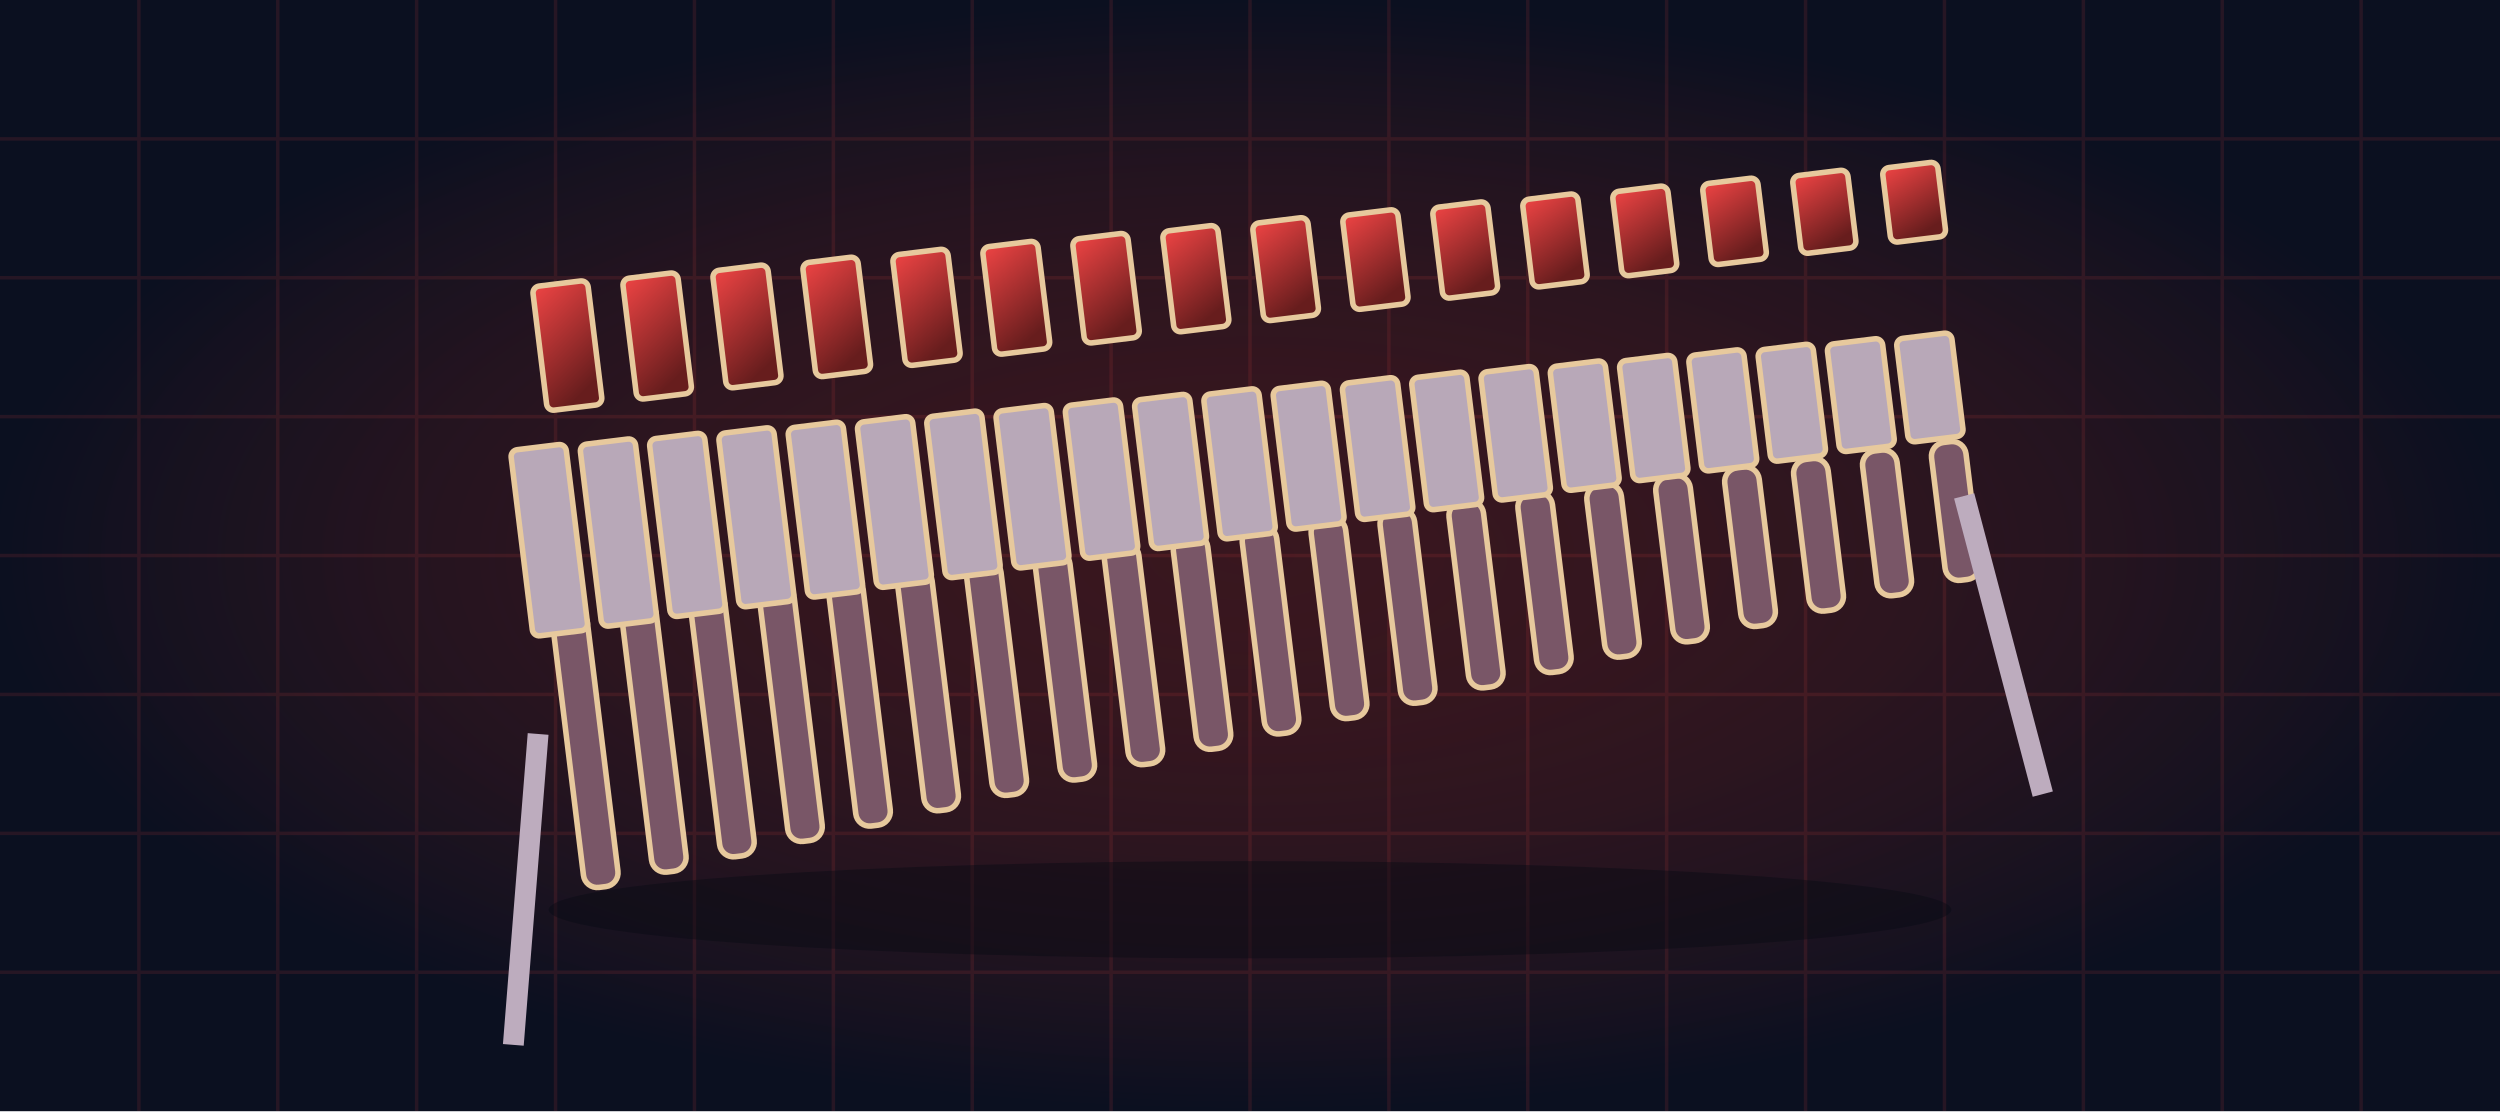
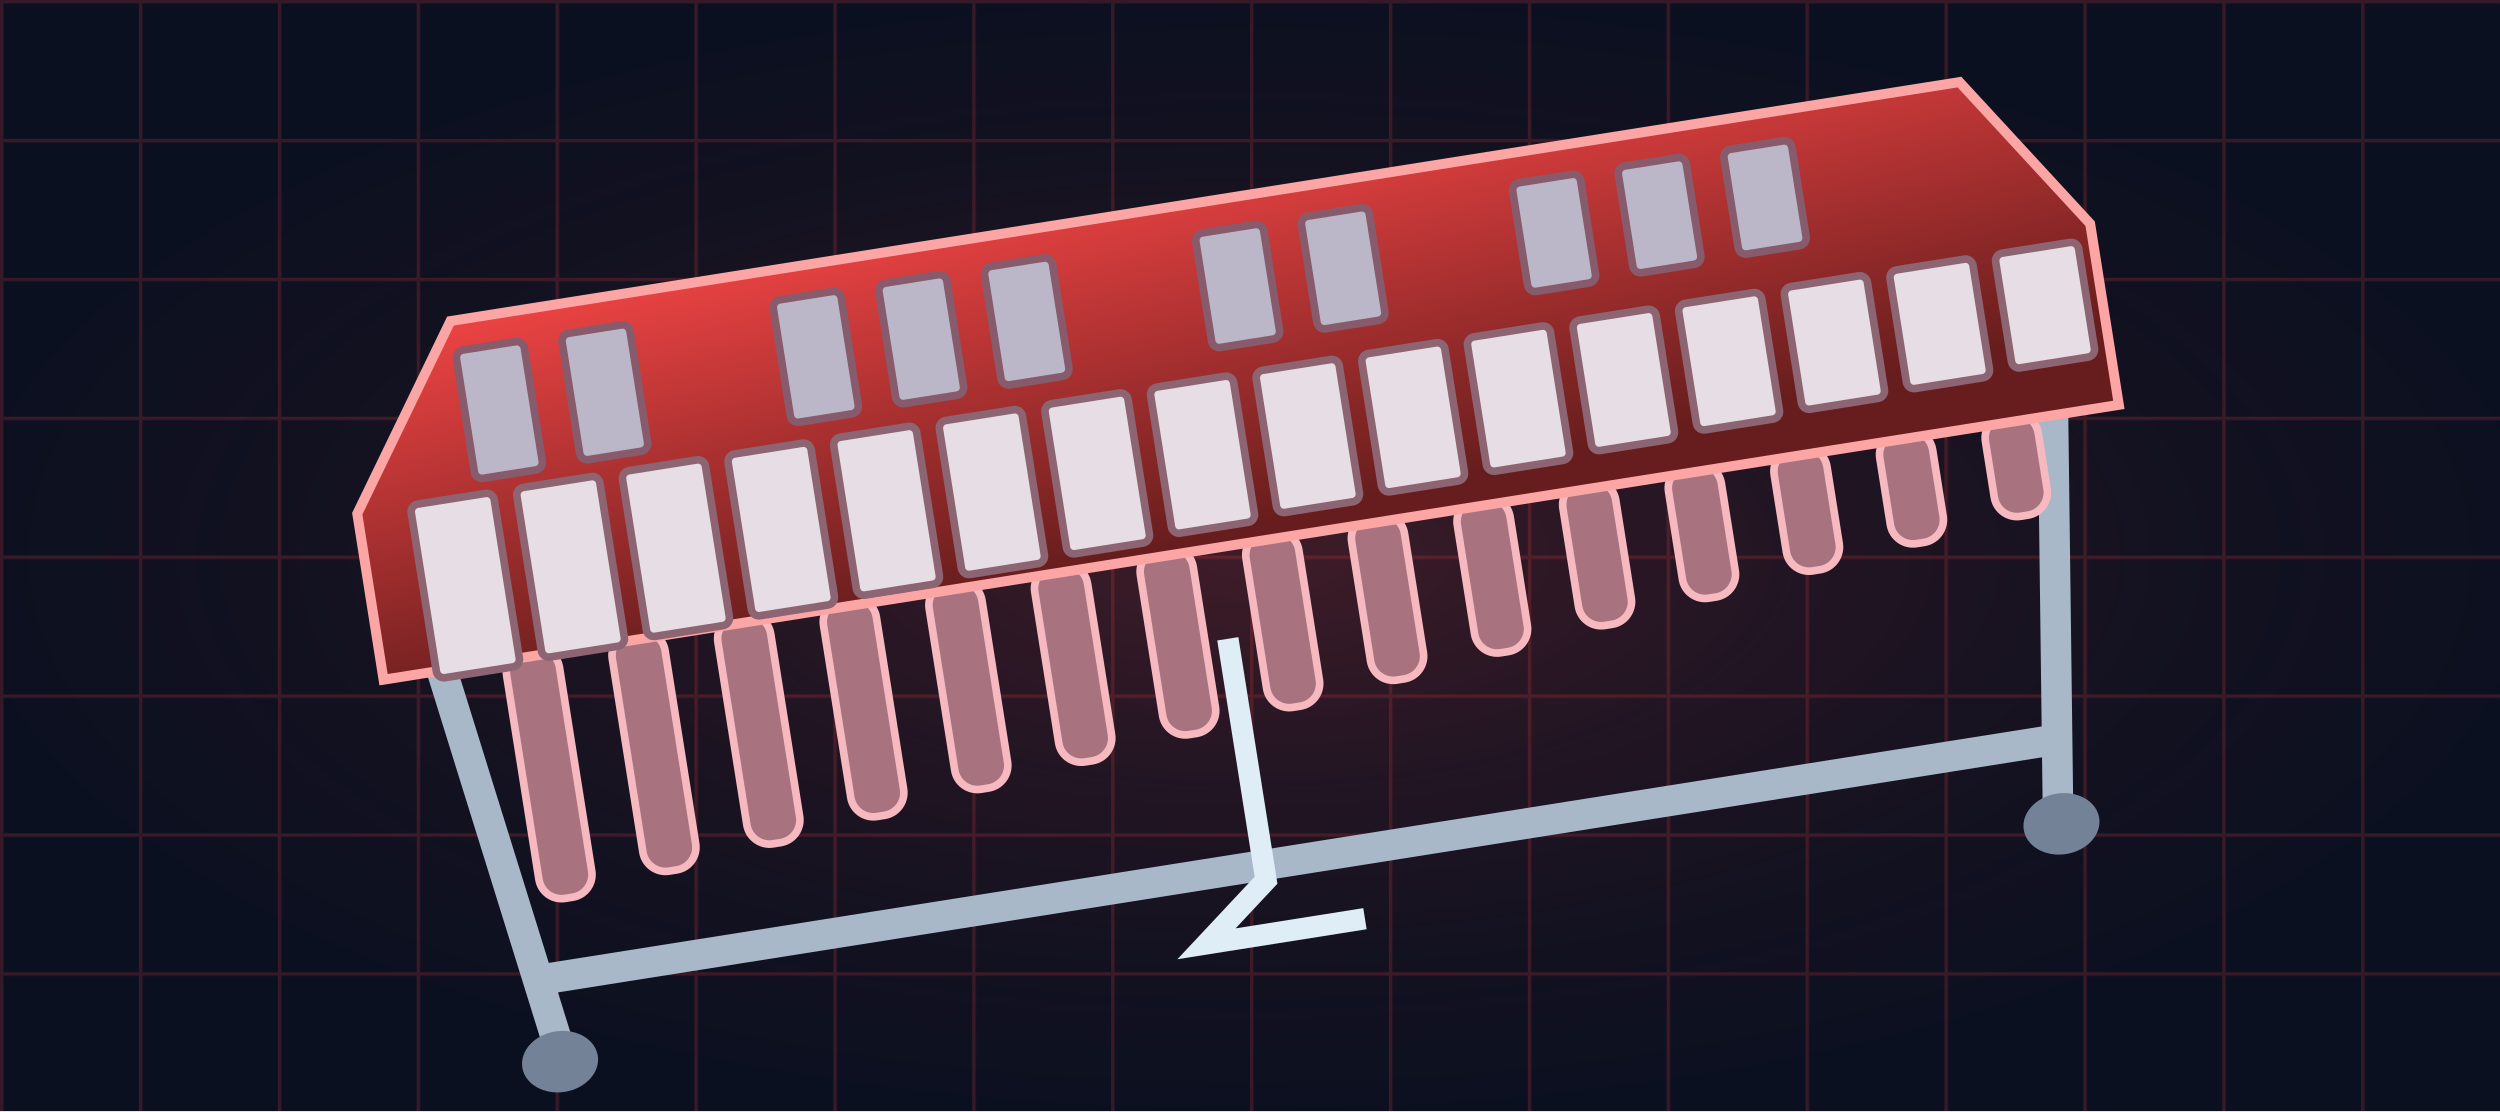
<svg xmlns="http://www.w3.org/2000/svg" viewBox="0 0 360 160">
  <defs>
-     <linearGradient id="metal" x2=".34" y2="1" gradientUnits="objectBoundingBox">
+     <linearGradient id="wood" x1="0%" y1="0%" x2="38%" y2="100%">
      <stop stop-color="#ef4444" />
      <stop offset="1" stop-color="#671d1d" />
    </linearGradient>
-     <radialGradient id="back">
-       <stop stop-color="#671d1d" stop-opacity=".49" />
-       <stop offset="1" stop-color="#0b1020" />
+     <radialGradient id="halo">
+       <stop stop-color="#ef4444" stop-opacity=".23" />
+       <stop offset="1" stop-color="#671d1d" stop-opacity="0" />
    </radialGradient>
+     <pattern id="grid" width="20" height="20" patternUnits="userSpaceOnUse">
+       <path d="M20 0H0V20" fill="none" stroke="#ef4444" stroke-opacity=".19" stroke-width="1" />
+     </pattern>
  </defs>
-   <path fill="#0b1020" d="M0 0h360v160H0z" />
-   <path fill="url(#back)" d="M0 0h360v160H0z" />
-   <g opacity=".12">
-     <path d="M20 0L20 160" fill="none" stroke="#ef4444" stroke-width="0.5" />
-     <path d="M40 0L40 160" fill="none" stroke="#ef4444" stroke-width="0.5" />
-     <path d="M60 0L60 160" fill="none" stroke="#ef4444" stroke-width="0.5" />
-     <path d="M80 0L80 160" fill="none" stroke="#ef4444" stroke-width="0.5" />
-     <path d="M100 0L100 160" fill="none" stroke="#ef4444" stroke-width="0.5" />
-     <path d="M120 0L120 160" fill="none" stroke="#ef4444" stroke-width="0.5" />
-     <path d="M140 0L140 160" fill="none" stroke="#ef4444" stroke-width="0.5" />
-     <path d="M160 0L160 160" fill="none" stroke="#ef4444" stroke-width="0.5" />
-     <path d="M180 0L180 160" fill="none" stroke="#ef4444" stroke-width="0.5" />
-     <path d="M200 0L200 160" fill="none" stroke="#ef4444" stroke-width="0.5" />
-     <path d="M220 0L220 160" fill="none" stroke="#ef4444" stroke-width="0.5" />
-     <path d="M240 0L240 160" fill="none" stroke="#ef4444" stroke-width="0.5" />
-     <path d="M260 0L260 160" fill="none" stroke="#ef4444" stroke-width="0.5" />
-     <path d="M280 0L280 160" fill="none" stroke="#ef4444" stroke-width="0.5" />
-     <path d="M300 0L300 160" fill="none" stroke="#ef4444" stroke-width="0.5" />
-     <path d="M320 0L320 160" fill="none" stroke="#ef4444" stroke-width="0.5" />
-     <path d="M340 0L340 160" fill="none" stroke="#ef4444" stroke-width="0.5" />
-     <path d="M0 20L360 20" fill="none" stroke="#ef4444" stroke-width="0.5" />
-     <path d="M0 40L360 40" fill="none" stroke="#ef4444" stroke-width="0.5" />
-     <path d="M0 60L360 60" fill="none" stroke="#ef4444" stroke-width="0.5" />
-     <path d="M0 80L360 80" fill="none" stroke="#ef4444" stroke-width="0.5" />
-     <path d="M0 100L360 100" fill="none" stroke="#ef4444" stroke-width="0.5" />
-     <path d="M0 120L360 120" fill="none" stroke="#ef4444" stroke-width="0.5" />
-     <path d="M0 140L360 140" fill="none" stroke="#ef4444" stroke-width="0.5" />
-   </g>
-   <ellipse cx="180" cy="131" rx="101" ry="7" fill="#060913" opacity=".44" />
-   <g transform="translate(180 79)">
-     <g transform="rotate(-7)">
-       <rect x="-101" y="-3" width="5" height="40" rx="2" fill="#795667" stroke="#e7c99d" stroke-width=".8" />
-       <rect x="-91" y="-3" width="5" height="39" rx="2" fill="#795667" stroke="#e7c99d" stroke-width=".8" />
-       <rect x="-81" y="-3" width="5" height="38" rx="2" fill="#795667" stroke="#e7c99d" stroke-width=".8" />
-       <rect x="-71" y="-3" width="5" height="37" rx="2" fill="#795667" stroke="#e7c99d" stroke-width=".8" />
-       <rect x="-61" y="-3" width="5" height="36" rx="2" fill="#795667" stroke="#e7c99d" stroke-width=".8" />
-       <rect x="-51" y="-3" width="5" height="35" rx="2" fill="#795667" stroke="#e7c99d" stroke-width=".8" />
-       <rect x="-41" y="-3" width="5" height="34" rx="2" fill="#795667" stroke="#e7c99d" stroke-width=".8" />
-       <rect x="-31" y="-3" width="5" height="33" rx="2" fill="#795667" stroke="#e7c99d" stroke-width=".8" />
-       <rect x="-21" y="-3" width="5" height="32" rx="2" fill="#795667" stroke="#e7c99d" stroke-width=".8" />
-       <rect x="-11" y="-3" width="5" height="31" rx="2" fill="#795667" stroke="#e7c99d" stroke-width=".8" />
-       <rect x="-1" y="-3" width="5" height="30" rx="2" fill="#795667" stroke="#e7c99d" stroke-width=".8" />
-       <rect x="9" y="-3" width="5" height="29" rx="2" fill="#795667" stroke="#e7c99d" stroke-width=".8" />
-       <rect x="19" y="-3" width="5" height="28" rx="2" fill="#795667" stroke="#e7c99d" stroke-width=".8" />
-       <rect x="29" y="-3" width="5" height="27" rx="2" fill="#795667" stroke="#e7c99d" stroke-width=".8" />
-       <rect x="39" y="-3" width="5" height="26" rx="2" fill="#795667" stroke="#e7c99d" stroke-width=".8" />
-       <rect x="49" y="-3" width="5" height="25" rx="2" fill="#795667" stroke="#e7c99d" stroke-width=".8" />
-       <rect x="59" y="-3" width="5" height="24" rx="2" fill="#795667" stroke="#e7c99d" stroke-width=".8" />
-       <rect x="69" y="-3" width="5" height="23" rx="2" fill="#795667" stroke="#e7c99d" stroke-width=".8" />
-       <rect x="79" y="-3" width="5" height="22" rx="2" fill="#795667" stroke="#e7c99d" stroke-width=".8" />
-       <rect x="89" y="-3" width="5" height="21" rx="2" fill="#795667" stroke="#e7c99d" stroke-width=".8" />
-       <rect x="99" y="-3" width="5" height="20" rx="2" fill="#795667" stroke="#e7c99d" stroke-width=".8" />
-       <path d="M-105 14L-114 58" fill="none" stroke="#bdacbe" stroke-width="3" />
-       <path d="M103 5L109 49" fill="none" stroke="#bdacbe" stroke-width="3" />
-       <rect x="-104" y="-27.0" width="8" height="27.0" rx="1" fill="#b8a8b8" stroke="#e7c99d" stroke-width=".8" />
-       <rect x="-94" y="-26.58" width="8" height="26.4" rx="1" fill="#b8a8b8" stroke="#e7c99d" stroke-width=".8" />
-       <rect x="-84" y="-26.16" width="8" height="25.8" rx="1" fill="#b8a8b8" stroke="#e7c99d" stroke-width=".8" />
-       <rect x="-74" y="-25.74" width="8" height="25.2" rx="1" fill="#b8a8b8" stroke="#e7c99d" stroke-width=".8" />
-       <rect x="-64" y="-25.32" width="8" height="24.6" rx="1" fill="#b8a8b8" stroke="#e7c99d" stroke-width=".8" />
-       <rect x="-54" y="-24.9" width="8" height="24.0" rx="1" fill="#b8a8b8" stroke="#e7c99d" stroke-width=".8" />
-       <rect x="-44" y="-24.48" width="8" height="23.4" rx="1" fill="#b8a8b8" stroke="#e7c99d" stroke-width=".8" />
-       <rect x="-34" y="-24.06" width="8" height="22.8" rx="1" fill="#b8a8b8" stroke="#e7c99d" stroke-width=".8" />
-       <rect x="-24" y="-23.64" width="8" height="22.2" rx="1" fill="#b8a8b8" stroke="#e7c99d" stroke-width=".8" />
-       <rect x="-14" y="-23.22" width="8" height="21.6" rx="1" fill="#b8a8b8" stroke="#e7c99d" stroke-width=".8" />
-       <rect x="-4" y="-22.8" width="8" height="21.0" rx="1" fill="#b8a8b8" stroke="#e7c99d" stroke-width=".8" />
-       <rect x="6" y="-22.38" width="8" height="20.4" rx="1" fill="#b8a8b8" stroke="#e7c99d" stroke-width=".8" />
-       <rect x="16" y="-21.96" width="8" height="19.8" rx="1" fill="#b8a8b8" stroke="#e7c99d" stroke-width=".8" />
-       <rect x="26" y="-21.54" width="8" height="19.2" rx="1" fill="#b8a8b8" stroke="#e7c99d" stroke-width=".8" />
-       <rect x="36" y="-21.12" width="8" height="18.6" rx="1" fill="#b8a8b8" stroke="#e7c99d" stroke-width=".8" />
-       <rect x="46" y="-20.7" width="8" height="18.0" rx="1" fill="#b8a8b8" stroke="#e7c99d" stroke-width=".8" />
-       <rect x="56" y="-20.28" width="8" height="17.4" rx="1" fill="#b8a8b8" stroke="#e7c99d" stroke-width=".8" />
-       <rect x="66" y="-19.86" width="8" height="16.8" rx="1" fill="#b8a8b8" stroke="#e7c99d" stroke-width=".8" />
-       <rect x="76" y="-19.44" width="8" height="16.2" rx="1" fill="#b8a8b8" stroke="#e7c99d" stroke-width=".8" />
-       <rect x="86" y="-19.02" width="8" height="15.6" rx="1" fill="#b8a8b8" stroke="#e7c99d" stroke-width=".8" />
-       <rect x="96" y="-18.6" width="8" height="15.0" rx="1" fill="#b8a8b8" stroke="#e7c99d" stroke-width=".8" />
-       <rect x="-98" y="-50.0" width="8" height="18.0" rx="1" fill="url(#metal)" stroke="#e7c99d" stroke-width=".8" />
-       <rect x="-85" y="-49.55" width="8" height="17.52" rx="1" fill="url(#metal)" stroke="#e7c99d" stroke-width=".8" />
-       <rect x="-72" y="-49.1" width="8" height="17.04" rx="1" fill="url(#metal)" stroke="#e7c99d" stroke-width=".8" />
-       <rect x="-59" y="-48.65" width="8" height="16.56" rx="1" fill="url(#metal)" stroke="#e7c99d" stroke-width=".8" />
-       <rect x="-46" y="-48.2" width="8" height="16.08" rx="1" fill="url(#metal)" stroke="#e7c99d" stroke-width=".8" />
-       <rect x="-33" y="-47.75" width="8" height="15.6" rx="1" fill="url(#metal)" stroke="#e7c99d" stroke-width=".8" />
-       <rect x="-20" y="-47.3" width="8" height="15.12" rx="1" fill="url(#metal)" stroke="#e7c99d" stroke-width=".8" />
-       <rect x="-7" y="-46.85" width="8" height="14.64" rx="1" fill="url(#metal)" stroke="#e7c99d" stroke-width=".8" />
-       <rect x="6" y="-46.4" width="8" height="14.16" rx="1" fill="url(#metal)" stroke="#e7c99d" stroke-width=".8" />
-       <rect x="19" y="-45.95" width="8" height="13.68" rx="1" fill="url(#metal)" stroke="#e7c99d" stroke-width=".8" />
-       <rect x="32" y="-45.5" width="8" height="13.2" rx="1" fill="url(#metal)" stroke="#e7c99d" stroke-width=".8" />
-       <rect x="45" y="-45.05" width="8" height="12.72" rx="1" fill="url(#metal)" stroke="#e7c99d" stroke-width=".8" />
-       <rect x="58" y="-44.6" width="8" height="12.24" rx="1" fill="url(#metal)" stroke="#e7c99d" stroke-width=".8" />
-       <rect x="71" y="-44.15" width="8" height="11.76" rx="1" fill="url(#metal)" stroke="#e7c99d" stroke-width=".8" />
-       <rect x="84" y="-43.7" width="8" height="11.28" rx="1" fill="url(#metal)" stroke="#e7c99d" stroke-width=".8" />
-       <rect x="97" y="-43.25" width="8" height="10.8" rx="1" fill="url(#metal)" stroke="#e7c99d" stroke-width=".8" />
-     </g>
+   <rect x="0" y="0" width="360" height="160" rx="0" fill="#0b1020" stroke="none" />
+   <ellipse cx="180.0" cy="80.0" rx="187.2" ry="81.6" fill="url(#halo)" stroke="none" />
+   <rect x="0" y="0" width="360" height="160" rx="0" fill="url(#grid)" stroke="none" />
+   <g transform="translate(180 77) rotate(-9) scale(1.100)">
+     <path d="M-108-4L-100 51M107-4L99 51M-100 43H99M-31 43H38" fill="none" stroke="#a8b8c9" stroke-width="4" />
+     <path d="M-5 13V45l-9 7H7" fill="none" stroke="#dfedf6" stroke-width="2.8" />
+     <ellipse cx="-100" cy="54" rx="5" ry="4" fill="#748298" stroke="none" />
+     <ellipse cx="99" cy="54" rx="5" ry="4" fill="#748298" stroke="none" />
+     <rect x="-99" y="0" width="7" height="33.0" rx="3" fill="#a8737e" stroke="#f6b9bf" />
+     <rect x="-85" y="0" width="7" height="31.6" rx="3" fill="#a8737e" stroke="#f6b9bf" />
+     <rect x="-71" y="0" width="7" height="30.2" rx="3" fill="#a8737e" stroke="#f6b9bf" />
+     <rect x="-57" y="0" width="7" height="28.8" rx="3" fill="#a8737e" stroke="#f6b9bf" />
+     <rect x="-43" y="0" width="7" height="27.4" rx="3" fill="#a8737e" stroke="#f6b9bf" />
+     <rect x="-29" y="0" width="7" height="26.0" rx="3" fill="#a8737e" stroke="#f6b9bf" />
+     <rect x="-15" y="0" width="7" height="24.6" rx="3" fill="#a8737e" stroke="#f6b9bf" />
+     <rect x="-1" y="0" width="7" height="23.2" rx="3" fill="#a8737e" stroke="#f6b9bf" />
+     <rect x="13" y="0" width="7" height="21.8" rx="3" fill="#a8737e" stroke="#f6b9bf" />
+     <rect x="27" y="0" width="7" height="20.4" rx="3" fill="#a8737e" stroke="#f6b9bf" />
+     <rect x="41" y="0" width="7" height="19.0" rx="3" fill="#a8737e" stroke="#f6b9bf" />
+     <rect x="55" y="0" width="7" height="17.6" rx="3" fill="#a8737e" stroke="#f6b9bf" />
+     <rect x="69" y="0" width="7" height="16.2" rx="3" fill="#a8737e" stroke="#f6b9bf" />
+     <rect x="83" y="0" width="7" height="14.8" rx="3" fill="#a8737e" stroke="#f6b9bf" />
+     <rect x="97" y="0" width="7" height="13.4" rx="3" fill="#a8737e" stroke="#f6b9bf" />
+     <path d="M-115-21L-99-44H101L115-23V1H-115Z" fill="url(#wood)" stroke="#fca5a5" stroke-width="1.3" />
+     <rect x="-108" y="-21" width="11" height="23.0" rx="1" fill="#e7dde4" stroke="#8c6472" />
+     <rect x="-94" y="-21" width="11" height="22.48" rx="1" fill="#e7dde4" stroke="#8c6472" />
+     <rect x="-80" y="-21" width="11" height="21.96" rx="1" fill="#e7dde4" stroke="#8c6472" />
+     <rect x="-66" y="-21" width="11" height="21.44" rx="1" fill="#e7dde4" stroke="#8c6472" />
+     <rect x="-52" y="-21" width="11" height="20.92" rx="1" fill="#e7dde4" stroke="#8c6472" />
+     <rect x="-38" y="-21" width="11" height="20.4" rx="1" fill="#e7dde4" stroke="#8c6472" />
+     <rect x="-24" y="-21" width="11" height="19.88" rx="1" fill="#e7dde4" stroke="#8c6472" />
+     <rect x="-10" y="-21" width="11" height="19.36" rx="1" fill="#e7dde4" stroke="#8c6472" />
+     <rect x="4" y="-21" width="11" height="18.84" rx="1" fill="#e7dde4" stroke="#8c6472" />
+     <rect x="18" y="-21" width="11" height="18.32" rx="1" fill="#e7dde4" stroke="#8c6472" />
+     <rect x="32" y="-21" width="11" height="17.8" rx="1" fill="#e7dde4" stroke="#8c6472" />
+     <rect x="46" y="-21" width="11" height="17.28" rx="1" fill="#e7dde4" stroke="#8c6472" />
+     <rect x="60" y="-21" width="11" height="16.76" rx="1" fill="#e7dde4" stroke="#8c6472" />
+     <rect x="74" y="-21" width="11" height="16.24" rx="1" fill="#e7dde4" stroke="#8c6472" />
+     <rect x="88" y="-21" width="11" height="15.72" rx="1" fill="#e7dde4" stroke="#8c6472" />
+     <rect x="102" y="-21" width="11" height="15.2" rx="1" fill="#e7dde4" stroke="#8c6472" />
+     <rect x="-99" y="-40" width="9" height="17.0" rx="1" fill="#bcb7c8" stroke="#875b6b" />
+     <rect x="-85" y="-40" width="9" height="16.74" rx="1" fill="#bcb7c8" stroke="#875b6b" />
+     <rect x="-57" y="-40" width="9" height="16.22" rx="1" fill="#bcb7c8" stroke="#875b6b" />
+     <rect x="-43" y="-40" width="9" height="15.96" rx="1" fill="#bcb7c8" stroke="#875b6b" />
+     <rect x="-29" y="-40" width="9" height="15.7" rx="1" fill="#bcb7c8" stroke="#875b6b" />
+     <rect x="-1" y="-40" width="9" height="15.18" rx="1" fill="#bcb7c8" stroke="#875b6b" />
+     <rect x="13" y="-40" width="9" height="14.92" rx="1" fill="#bcb7c8" stroke="#875b6b" />
+     <rect x="41" y="-40" width="9" height="14.4" rx="1" fill="#bcb7c8" stroke="#875b6b" />
+     <rect x="55" y="-40" width="9" height="14.14" rx="1" fill="#bcb7c8" stroke="#875b6b" />
+     <rect x="69" y="-40" width="9" height="13.88" rx="1" fill="#bcb7c8" stroke="#875b6b" />
  </g>
</svg>
